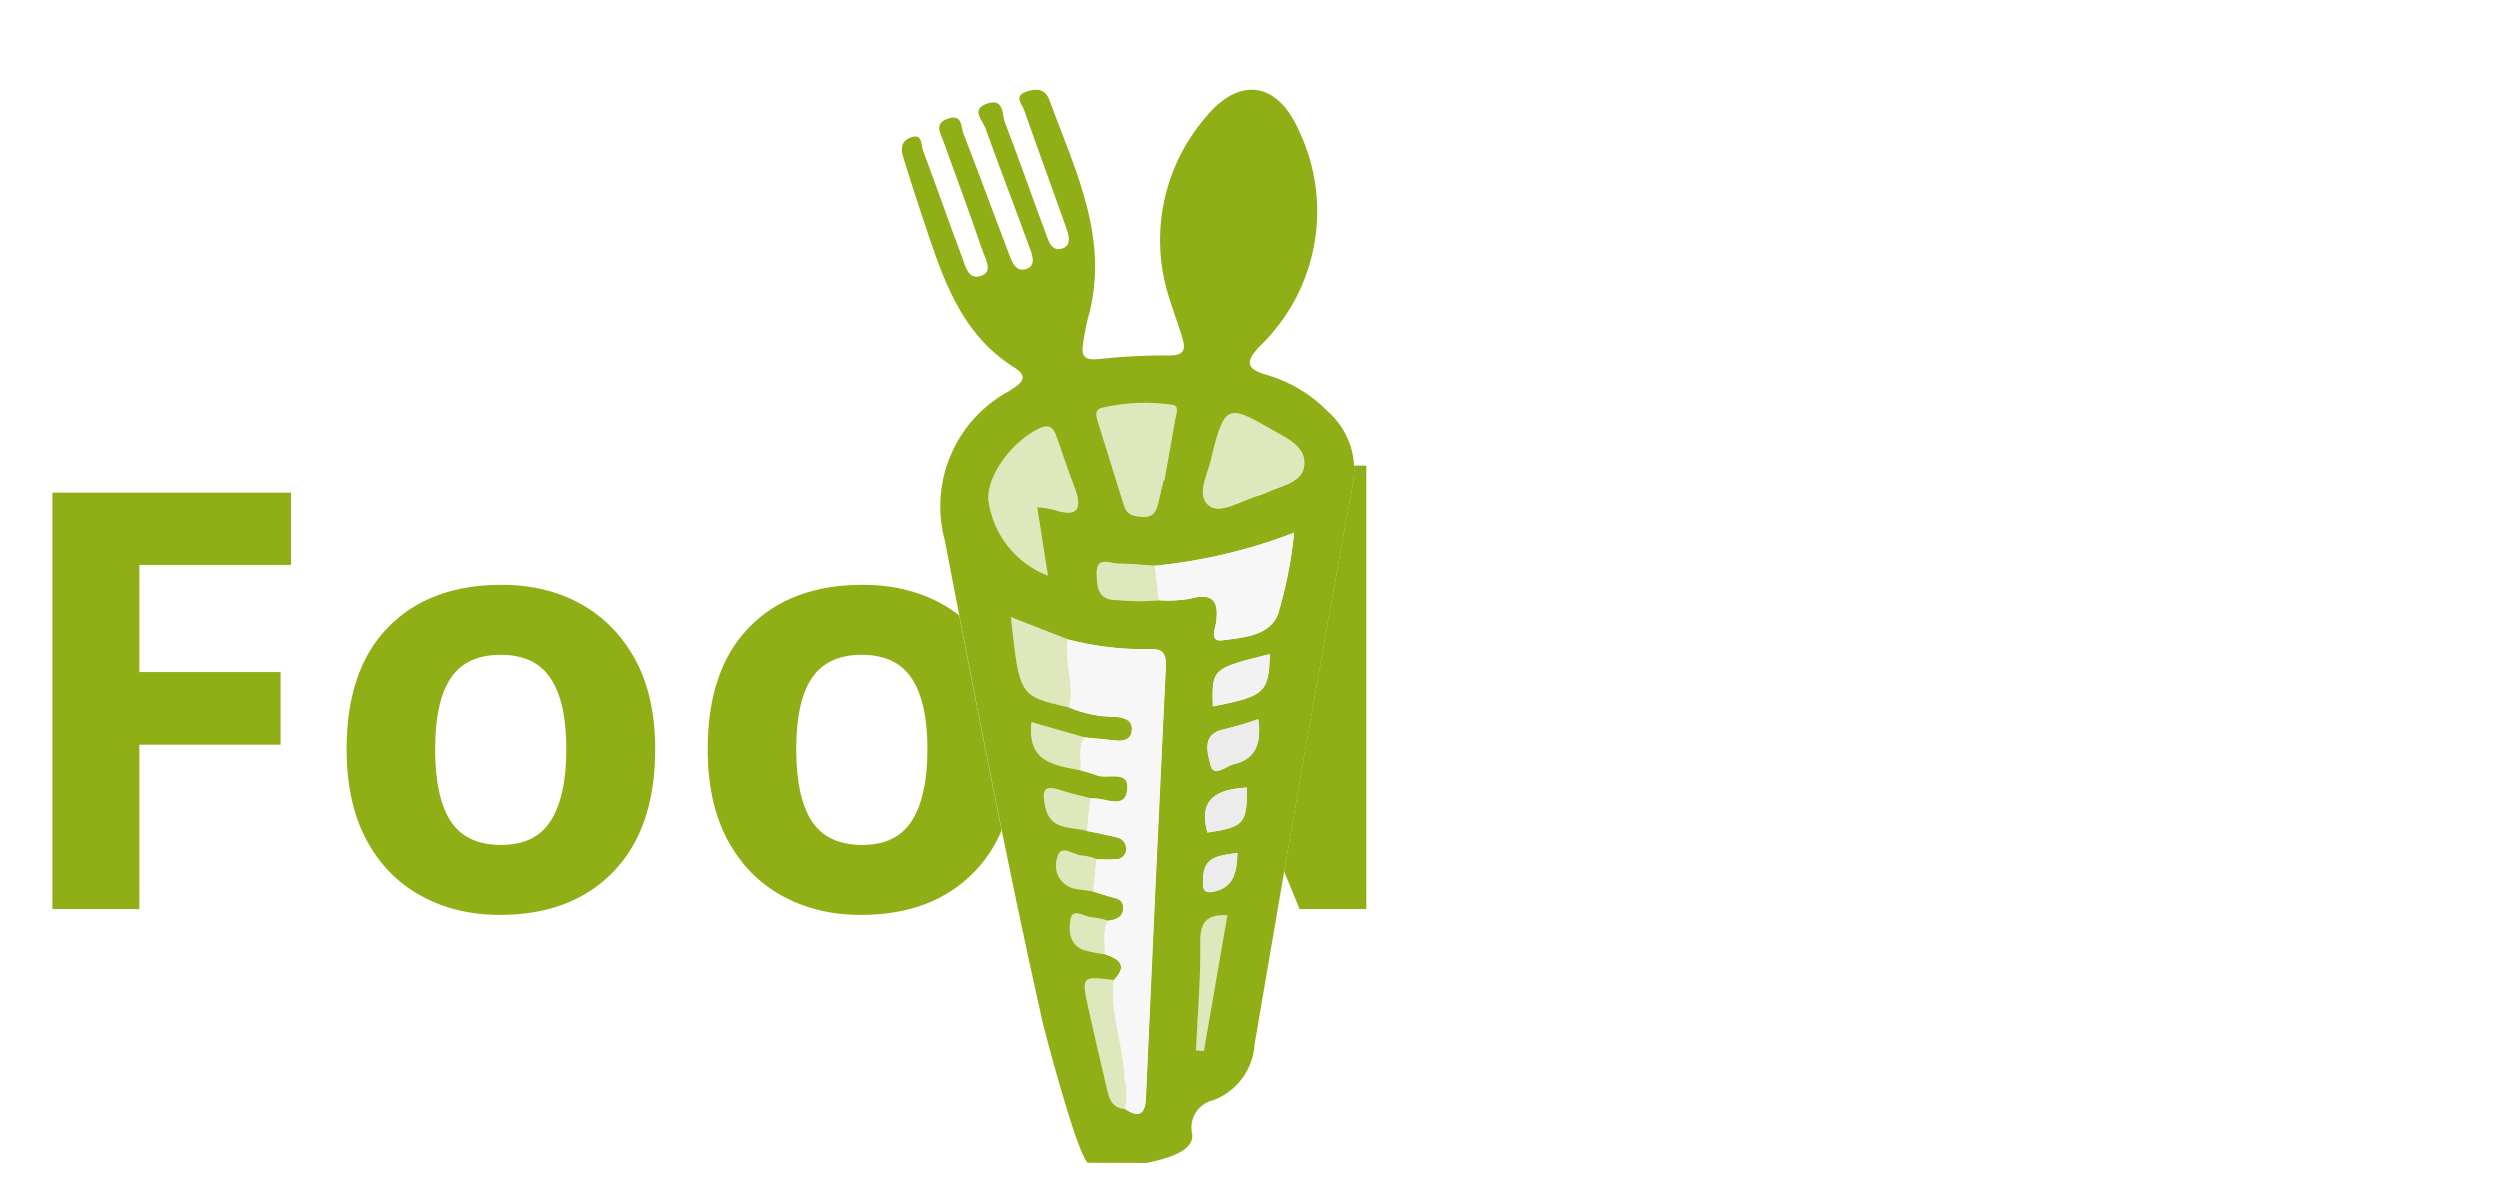
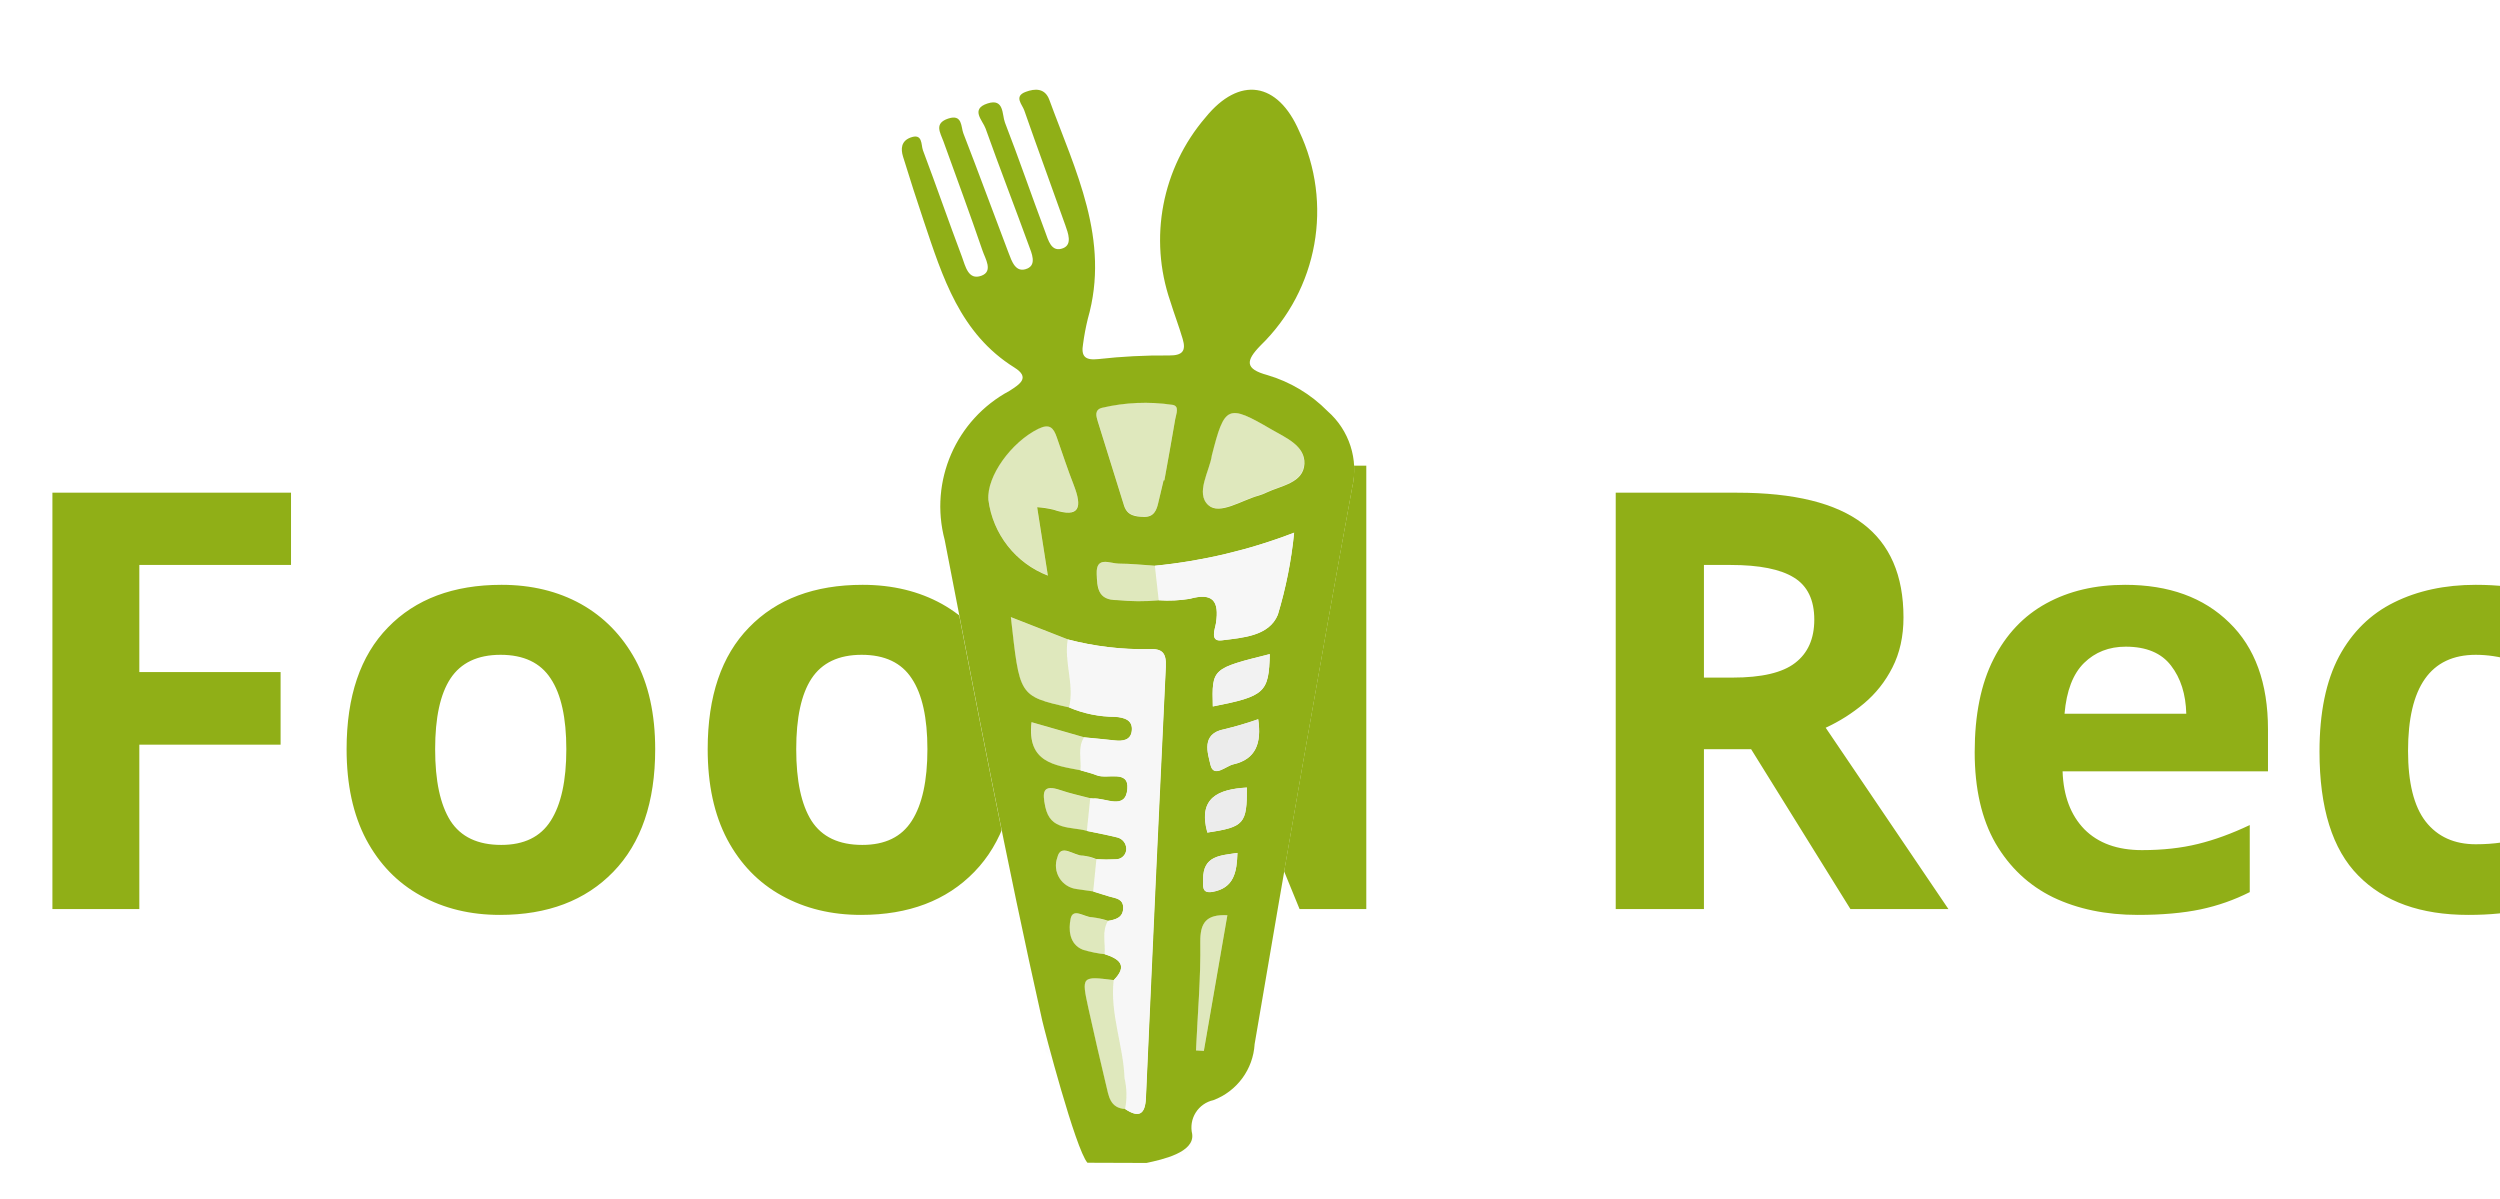
<svg xmlns="http://www.w3.org/2000/svg" width="120" height="57.515" viewBox="0 0 120 57.515">
  <g id="logo" transform="translate(-123 -14.366)">
    <g id="Group_2543" data-name="Group 2543" transform="translate(2)">
-       <text id="Food_Recipe" data-name="Food       Recipe" transform="translate(121 58)" fill="#90af17" font-size="28" font-family="AmaticSC-Bold, Amatic SC" font-weight="700">
-         <tspan x="0" y="0" xml:space="preserve">Food       Recipe</tspan>
+       <text id="Food_Recipe" fill="#90af17" data-name="Food Recipe" font-family="AmaticSC-Bold, Amatic SC" font-size="28" font-weight="700" transform="translate(121 58)">
+         <tspan x="0" y="0" xml:space="preserve">Food Recipe</tspan>
      </text>
    </g>
-     <path id="Path_3462" data-name="Path 3462" d="M286.913,346.043c.688-.37,1.1-.752.744-1.574a1.344,1.344,0,0,1,.534-1.846,3.066,3.066,0,0,0,1.157-3.128c-1-8.985-1.973-17.973-2.859-26.969a3.749,3.749,0,0,0-2.146-3.2,6.708,6.708,0,0,0-3.258-.87c-1.128.016-1.2-.371-.706-1.277a8.983,8.983,0,0,0-1.056-10.4c-1.635-1.988-3.485-1.774-4.5.605a9.039,9.039,0,0,0,.807,8.953c.347.532.731,1.039,1.071,1.575.314.494.219.766-.413.94a28,28,0,0,0-3.208,1.1c-.6.248-.846.108-.911-.494a11.3,11.3,0,0,1-.114-1.218c0-3.961-2.542-6.682-4.673-9.6-.358-.491-.813-.338-1.2-.051-.493.367.013.628.181.866,1.125,1.6,2.283,3.169,3.416,4.759.232.325.583.792.207,1.086-.489.383-.8-.179-1.051-.517-1.109-1.5-2.175-3.024-3.3-4.507-.243-.321-.35-1.123-1.052-.653-.738.495,0,.853.236,1.182,1.163,1.624,2.373,3.215,3.547,4.831.229.316.613.769.234,1.08-.47.386-.812-.126-1.076-.477-1.227-1.635-2.428-3.289-3.666-4.916-.2-.263-.294-.883-.887-.484-.61.411-.186.758.072,1.115,1.09,1.51,2.195,3.009,3.258,4.537.232.333.767.8.279,1.162-.55.408-.874-.238-1.151-.611-1.083-1.458-2.126-2.946-3.21-4.4-.166-.222-.231-.816-.757-.413-.365.279-.293.639-.079.966q.9,1.367,1.82,2.715c1.6,2.324,3.15,4.7,6.11,5.545.867.248.484.688.081,1.142a6.286,6.286,0,0,0-1.015,7.738c3.558,7,7.1,14,10.863,20.891a2.27,2.27,0,0,1,.539,1.377" transform="translate(-1.345 -341.619) rotate(16)" fill="#fdfdfd" />
-     <path id="Path_3463" data-name="Path 3463" d="M283.209,347.183c-.728-.469-3.745-5.559-3.964-5.959-3.765-6.889-7.3-13.894-10.863-20.891A6.286,6.286,0,0,1,269.4,312.6c.4-.454.786-.894-.081-1.142-2.96-.848-4.508-3.221-6.11-5.545q-.928-1.346-1.82-2.715c-.214-.327-.286-.687.079-.966.526-.4.591.191.757.413,1.084,1.457,2.127,2.945,3.21,4.4.277.373.6,1.019,1.151.611.488-.362-.047-.829-.279-1.162-1.064-1.528-2.168-3.027-3.258-4.537-.258-.357-.682-.7-.072-1.115.593-.4.687.22.887.484,1.237,1.627,2.439,3.281,3.666,4.916.264.351.605.863,1.076.477.379-.311,0-.764-.234-1.08-1.174-1.616-2.384-3.207-3.547-4.831-.236-.329-.974-.687-.236-1.182.7-.47.808.332,1.052.653,1.125,1.483,2.19,3.012,3.3,4.507.251.338.562.9,1.051.517.376-.295.024-.762-.207-1.086-1.133-1.59-2.29-3.163-3.416-4.759-.168-.238-.674-.5-.181-.866.385-.287.84-.44,1.2.051,2.13,2.921,4.674,5.641,4.673,9.6a11.3,11.3,0,0,0,.114,1.218c.065.6.307.742.911.494a28,28,0,0,1,3.208-1.1c.632-.174.728-.446.413-.94-.34-.536-.724-1.044-1.071-1.575a9.039,9.039,0,0,1-.807-8.953c1.015-2.379,2.866-2.593,4.5-.605a8.983,8.983,0,0,1,1.056,10.4c-.489.907-.421,1.293.706,1.277a6.708,6.708,0,0,1,3.258.87,3.749,3.749,0,0,1,2.146,3.2c.886,9,1.861,17.984,2.859,26.969a3.066,3.066,0,0,1-1.157,3.128,1.344,1.344,0,0,0-.534,1.846c.358.822-1.037,1.57-1.726,1.939Zm-4.146-26.9a6.435,6.435,0,0,0,1.4-.473c.993-.61,1.4-.284,1.536.771.037.282-.049.952.491.721.931-.4,2.131-.819,2.252-1.925a20.679,20.679,0,0,0-.334-4,25.5,25.5,0,0,1-5.984,3.366c-.566.124-1.139.223-1.7.382-.4.113-1.153-.065-.878.765.19.57.37,1.219,1.293.939A10.461,10.461,0,0,0,279.063,320.288Zm1.9,15.463a3.8,3.8,0,0,0-.8.051c-.342.093-1-.2-.959.349.042.5.251,1.2.986,1.27a5.687,5.687,0,0,0,1.066-.087c.73.023,1.224.212.755,1.077-1.541.244-1.549.248-.8,1.638q.9,1.663,1.83,3.306c.261.458.48,1.018,1.2.852.756.244,1-.015.812-.781q-2.409-10.075-4.787-20.158c-.155-.661-.413-.8-1.009-.593a14.37,14.37,0,0,1-3.868.625l-2.932-.275c1.449,3.5,1.382,3.547,3.892,3.395a5.669,5.669,0,0,0,2.247-.18c.408-.082.861-.1.948.435.072.444-.28.6-.667.663-.482.081-.962.174-1.443.262H274.8c.32,1.925,1.639,1.685,2.9,1.57.269,0,.54-.016.806.013.555.06,1.424-.706,1.6.232.2,1.015-.9.68-1.458.89a.834.834,0,0,1-.132.027c-.492.009-.986.046-1.476.02-.926-.049-.808.349-.49.961.551,1.06,1.448.571,2.243.568.481-.034.962-.08,1.444-.1a.572.572,0,0,1,.612.406.5.5,0,0,1-.353.624,7.876,7.876,0,0,1-.887.25,2.2,2.2,0,0,0-.669.015c-.4.138-1.194-.3-1.158.426a1.134,1.134,0,0,0,1.314,1.2l.794-.11c.27.006.539.016.809.017.309,0,.663-.082.784.328C281.621,335.4,281.3,335.587,280.962,335.751ZM272.216,317.6a4.914,4.914,0,0,1,.768-.1c1.388.059,1.3-.517.632-1.4-.495-.649-.953-1.326-1.425-1.992-.275-.388-.511-.545-.964-.133-1.057.961-1.754,2.854-1.36,3.928a4.517,4.517,0,0,0,3.749,2.713Zm7.375-4.7c.108.732-.276,1.97.5,2.344.653.316,1.464-.666,2.188-1.106a2.331,2.331,0,0,0,.323-.245c.594-.521,1.579-.931,1.373-1.827-.2-.851-1.218-.962-1.992-1.157C279.639,310.313,279.515,310.419,279.591,312.894Zm-1.9,1.782.041,0c-.1-.991-.2-1.983-.31-2.973-.028-.249.037-.676-.326-.621a9.021,9.021,0,0,0-3.2,1.067c-.336.194-.157.471-.013.692.766,1.177,1.548,2.344,2.314,3.521.287.44.681.37,1.086.263.45-.119.489-.473.463-.859C277.729,315.4,277.714,315.038,277.694,314.676Zm8.7,19.228c-.982.233-1.163.7-.892,1.6.5,1.659.831,3.366,1.233,5.054l.369-.081Zm-3.433-9.437c2.274-1.164,2.4-1.383,1.936-3.169C282.412,322.733,282.412,322.733,282.957,324.467Zm2.262-.009a16.553,16.553,0,0,1-1.428.907c-1.034.518-.442,1.333-.176,1.816.33.6.727-.136,1.053-.314C285.642,326.338,285.7,325.511,285.219,324.458Zm.385,3.3c-1.294.454-2.137,1.116-1.23,2.6C286,329.616,286.087,329.434,285.6,327.76Zm.427,3.141c-.736.346-1.568.569-1.229,1.682.085.279.106.681.594.444C286.34,332.568,286.256,331.788,286.03,330.9Z" transform="translate(-1.345 -341.619) rotate(16)" fill="#90af17" />
-     <path id="Path_3464" data-name="Path 3464" d="M300.165,370.782a14.371,14.371,0,0,0,3.868-.625c.6-.206.854-.067,1.009.593q2.361,10.086,4.787,20.158c.183.766-.056,1.025-.812.781a3.429,3.429,0,0,0-.429-1.412c-.492-1.507-1.531-2.787-1.8-4.384.47-.864-.024-1.053-.755-1.077-.105-.526-.438-1.01-.29-1.582.34-.164.659-.354.524-.811-.122-.41-.476-.327-.784-.328-.27,0-.539-.011-.809-.017l-.279-1.531a7.883,7.883,0,0,0,.887-.25.5.5,0,0,0,.353-.624.572.572,0,0,0-.612-.406c-.482.017-.963.063-1.444.1l-.276-1.549a.831.831,0,0,0,.132-.027c.558-.21,1.654.126,1.458-.89-.181-.938-1.05-.172-1.6-.232-.266-.029-.537-.01-.806-.013-.1-.522-.437-1-.272-1.57.481-.088.96-.182,1.443-.262.386-.065.738-.219.667-.663-.087-.537-.54-.517-.948-.435a5.67,5.67,0,0,1-2.247.18C301.081,372.777,300.287,371.883,300.165,370.782Z" transform="translate(-12.079 -394.094) rotate(16)" fill="#f7f7f7" />
-     <path id="Path_3465" data-name="Path 3465" d="M308.537,353.625a25.5,25.5,0,0,0,5.984-3.366,20.679,20.679,0,0,1,.334,4c-.121,1.106-1.32,1.527-2.252,1.925-.54.231-.454-.44-.491-.721-.14-1.055-.543-1.381-1.536-.771a6.435,6.435,0,0,1-1.4.473Z" transform="translate(-20.673 -383.447) rotate(16)" fill="#f7f7f7" />
-     <path id="Union_3" data-name="Union 3" d="M-3196.146,302.931q-.936-1.64-1.831-3.306c-.747-1.39-.74-1.393.8-1.637.267,1.6,1.306,2.876,1.8,4.384a3.428,3.428,0,0,1,.429,1.412,1.081,1.081,0,0,1-.243.03C-3195.72,303.814-3195.917,303.334-3196.146,302.931Zm2.461-7.845c-.27-.906-.089-1.371.893-1.6.238,2.207.473,4.391.708,6.576l-.368.081C-3192.854,298.452-3193.188,296.745-3193.684,295.086ZM-3199,297c-.735-.075-.944-.77-.987-1.27-.031-.374.27-.355.573-.337a1.309,1.309,0,0,0,.385-.012,2.1,2.1,0,0,1,.555-.048c.083,0,.167,0,.248,0-.148.572.186,1.057.29,1.582-.3.027-.6.095-.9.095A1.653,1.653,0,0,1-3199,297Zm-2.4-3.917c-.023-.488.321-.452.674-.416a1.233,1.233,0,0,0,.484-.01,1.159,1.159,0,0,1,.455-.024c.072,0,.144.01.214.01l.279,1.532c-.264.036-.528.072-.793.11a1.5,1.5,0,0,1-.211.016A1.146,1.146,0,0,1-3201.4,293.081Zm-1.231-2.192c-.318-.612-.436-1.01.491-.96.49.026.984-.012,1.476-.02l.276,1.548c-.382,0-.788.116-1.167.116A1.108,1.108,0,0,1-3202.628,290.89Zm-1.75-3.712h2.624c-.166.568.176,1.048.272,1.57-.358.033-.722.076-1.065.076C-3203.409,288.823-3204.149,288.553-3204.377,287.177Zm-2.354-4.576,2.932.275c.121,1.1.916,1.994.959,3.119-.409.025-.75.044-1.04.044C-3205.368,286.041-3205.519,285.528-3206.732,282.6Zm3.4-3.132c-.275-.831.479-.652.877-.765.557-.158,1.13-.257,1.7-.382l.635,1.543a10.516,10.516,0,0,1-1.915.543,1.39,1.39,0,0,1-.4.068C-3203.017,280.476-3203.168,279.945-3203.327,279.47Zm-5.989-2c-.393-1.074.3-2.967,1.361-3.928.453-.412.688-.255.964.133.472.666.931,1.343,1.425,1.992.672.881.757,1.456-.632,1.4a5,5,0,0,0-.768.1l1.4,3.014A4.518,4.518,0,0,1-3209.315,277.474Zm6.338-1.537c-.767-1.177-1.548-2.344-2.314-3.521-.144-.221-.323-.5.012-.692a9.028,9.028,0,0,1,3.2-1.067c.363-.055.3.372.325.621.11.99.208,1.982.311,2.973l-.041,0c.019.362.034.725.059,1.086.025.386-.014.74-.464.859a1.927,1.927,0,0,1-.478.08A.679.679,0,0,1-3202.978,275.936Zm3.883-1.12c-.771-.374-.388-1.612-.5-2.344-.075-2.475.048-2.581,2.388-1.991.774.2,1.8.307,1.992,1.157.207.9-.778,1.306-1.372,1.827a2.432,2.432,0,0,1-.323.245c-.627.38-1.318,1.167-1.916,1.167A.614.614,0,0,1-3199.095,274.816Z" transform="translate(3331.917 656.23) rotate(16)" fill="#90af17" opacity="0.28" />
-     <path id="Path_3473" data-name="Path 3473" d="M320.474,369.7c-.544-1.734-.544-1.734,1.936-3.169C322.877,368.317,322.747,368.535,320.474,369.7Z" transform="translate(-24.941 -395.44) rotate(16)" fill="#f2f2f2" />
-     <path id="Path_3474" data-name="Path 3474" d="M323.678,375.214c.48,1.053.423,1.88-.55,2.409-.327.178-.723.914-1.053.314-.266-.484-.858-1.3.176-1.816A16.558,16.558,0,0,0,323.678,375.214Z" transform="translate(-24.324 -401.01) rotate(16)" fill="#ececec" />
-     <path id="Path_3476" data-name="Path 3476" d="M325.444,384.29c.484,1.674.4,1.856-1.23,2.6C323.307,385.406,324.15,384.744,325.444,384.29Z" transform="translate(-24.06 -406.941) rotate(16)" fill="#ececec" />
-     <path id="Path_3480" data-name="Path 3480" d="M327.145,392.923c.226.887.31,1.667-.635,2.126-.488.237-.51-.165-.594-.444C325.577,393.492,326.409,393.269,327.145,392.923Z" transform="translate(-23.771 -412.571) rotate(16)" fill="#ececec" />
+     <path id="Path_3462" fill="#fdfdfd" d="M286.913,346.043c.688-.37,1.1-.752.744-1.574a1.344,1.344,0,0,1,.534-1.846,3.066,3.066,0,0,0,1.157-3.128c-1-8.985-1.973-17.973-2.859-26.969a3.749,3.749,0,0,0-2.146-3.2,6.708,6.708,0,0,0-3.258-.87c-1.128.016-1.2-.371-.706-1.277a8.983,8.983,0,0,0-1.056-10.4c-1.635-1.988-3.485-1.774-4.5.605a9.039,9.039,0,0,0,.807,8.953c.347.532.731,1.039,1.071,1.575.314.494.219.766-.413.94a28,28,0,0,0-3.208,1.1c-.6.248-.846.108-.911-.494a11.3,11.3,0,0,1-.114-1.218c0-3.961-2.542-6.682-4.673-9.6-.358-.491-.813-.338-1.2-.051-.493.367.013.628.181.866,1.125,1.6,2.283,3.169,3.416,4.759.232.325.583.792.207,1.086-.489.383-.8-.179-1.051-.517-1.109-1.5-2.175-3.024-3.3-4.507-.243-.321-.35-1.123-1.052-.653-.738.495,0,.853.236,1.182,1.163,1.624,2.373,3.215,3.547,4.831.229.316.613.769.234,1.08-.47.386-.812-.126-1.076-.477-1.227-1.635-2.428-3.289-3.666-4.916-.2-.263-.294-.883-.887-.484-.61.411-.186.758.072,1.115,1.09,1.51,2.195,3.009,3.258,4.537.232.333.767.8.279,1.162-.55.408-.874-.238-1.151-.611-1.083-1.458-2.126-2.946-3.21-4.4-.166-.222-.231-.816-.757-.413-.365.279-.293.639-.079.966q.9,1.367,1.82,2.715c1.6,2.324,3.15,4.7,6.11,5.545.867.248.484.688.081,1.142a6.286,6.286,0,0,0-1.015,7.738c3.558,7,7.1,14,10.863,20.891a2.27,2.27,0,0,1,.539,1.377" data-name="Path 3462" transform="translate(-1.345 -341.619) rotate(16)" />
+     <path id="Path_3463" fill="#90af17" d="M283.209,347.183c-.728-.469-3.745-5.559-3.964-5.959-3.765-6.889-7.3-13.894-10.863-20.891A6.286,6.286,0,0,1,269.4,312.6c.4-.454.786-.894-.081-1.142-2.96-.848-4.508-3.221-6.11-5.545q-.928-1.346-1.82-2.715c-.214-.327-.286-.687.079-.966.526-.4.591.191.757.413,1.084,1.457,2.127,2.945,3.21,4.4.277.373.6,1.019,1.151.611.488-.362-.047-.829-.279-1.162-1.064-1.528-2.168-3.027-3.258-4.537-.258-.357-.682-.7-.072-1.115.593-.4.687.22.887.484,1.237,1.627,2.439,3.281,3.666,4.916.264.351.605.863,1.076.477.379-.311,0-.764-.234-1.08-1.174-1.616-2.384-3.207-3.547-4.831-.236-.329-.974-.687-.236-1.182.7-.47.808.332,1.052.653,1.125,1.483,2.19,3.012,3.3,4.507.251.338.562.9,1.051.517.376-.295.024-.762-.207-1.086-1.133-1.59-2.29-3.163-3.416-4.759-.168-.238-.674-.5-.181-.866.385-.287.84-.44,1.2.051,2.13,2.921,4.674,5.641,4.673,9.6a11.3,11.3,0,0,0,.114,1.218c.065.6.307.742.911.494a28,28,0,0,1,3.208-1.1c.632-.174.728-.446.413-.94-.34-.536-.724-1.044-1.071-1.575a9.039,9.039,0,0,1-.807-8.953c1.015-2.379,2.866-2.593,4.5-.605a8.983,8.983,0,0,1,1.056,10.4c-.489.907-.421,1.293.706,1.277a6.708,6.708,0,0,1,3.258.87,3.749,3.749,0,0,1,2.146,3.2c.886,9,1.861,17.984,2.859,26.969a3.066,3.066,0,0,1-1.157,3.128,1.344,1.344,0,0,0-.534,1.846c.358.822-1.037,1.57-1.726,1.939Zm-4.146-26.9a6.435,6.435,0,0,0,1.4-.473c.993-.61,1.4-.284,1.536.771.037.282-.049.952.491.721.931-.4,2.131-.819,2.252-1.925a20.679,20.679,0,0,0-.334-4,25.5,25.5,0,0,1-5.984,3.366c-.566.124-1.139.223-1.7.382-.4.113-1.153-.065-.878.765.19.57.37,1.219,1.293.939A10.461,10.461,0,0,0,279.063,320.288Zm1.9,15.463a3.8,3.8,0,0,0-.8.051c-.342.093-1-.2-.959.349.042.5.251,1.2.986,1.27a5.687,5.687,0,0,0,1.066-.087c.73.023,1.224.212.755,1.077-1.541.244-1.549.248-.8,1.638q.9,1.663,1.83,3.306c.261.458.48,1.018,1.2.852.756.244,1-.015.812-.781q-2.409-10.075-4.787-20.158c-.155-.661-.413-.8-1.009-.593a14.37,14.37,0,0,1-3.868.625l-2.932-.275c1.449,3.5,1.382,3.547,3.892,3.395a5.669,5.669,0,0,0,2.247-.18c.408-.082.861-.1.948.435.072.444-.28.6-.667.663-.482.081-.962.174-1.443.262H274.8c.32,1.925,1.639,1.685,2.9,1.57.269,0,.54-.016.806.013.555.06,1.424-.706,1.6.232.2,1.015-.9.68-1.458.89a.834.834,0,0,1-.132.027c-.492.009-.986.046-1.476.02-.926-.049-.808.349-.49.961.551,1.06,1.448.571,2.243.568.481-.034.962-.08,1.444-.1a.572.572,0,0,1,.612.406.5.5,0,0,1-.353.624,7.876,7.876,0,0,1-.887.25,2.2,2.2,0,0,0-.669.015c-.4.138-1.194-.3-1.158.426a1.134,1.134,0,0,0,1.314,1.2l.794-.11c.27.006.539.016.809.017.309,0,.663-.082.784.328C281.621,335.4,281.3,335.587,280.962,335.751ZM272.216,317.6a4.914,4.914,0,0,1,.768-.1c1.388.059,1.3-.517.632-1.4-.495-.649-.953-1.326-1.425-1.992-.275-.388-.511-.545-.964-.133-1.057.961-1.754,2.854-1.36,3.928a4.517,4.517,0,0,0,3.749,2.713Zm7.375-4.7c.108.732-.276,1.97.5,2.344.653.316,1.464-.666,2.188-1.106a2.331,2.331,0,0,0,.323-.245c.594-.521,1.579-.931,1.373-1.827-.2-.851-1.218-.962-1.992-1.157C279.639,310.313,279.515,310.419,279.591,312.894Zm-1.9,1.782.041,0c-.1-.991-.2-1.983-.31-2.973-.028-.249.037-.676-.326-.621a9.021,9.021,0,0,0-3.2,1.067c-.336.194-.157.471-.013.692.766,1.177,1.548,2.344,2.314,3.521.287.44.681.37,1.086.263.45-.119.489-.473.463-.859C277.729,315.4,277.714,315.038,277.694,314.676Zm8.7,19.228c-.982.233-1.163.7-.892,1.6.5,1.659.831,3.366,1.233,5.054l.369-.081Zm-3.433-9.437c2.274-1.164,2.4-1.383,1.936-3.169C282.412,322.733,282.412,322.733,282.957,324.467Zm2.262-.009a16.553,16.553,0,0,1-1.428.907c-1.034.518-.442,1.333-.176,1.816.33.6.727-.136,1.053-.314C285.642,326.338,285.7,325.511,285.219,324.458Zm.385,3.3c-1.294.454-2.137,1.116-1.23,2.6C286,329.616,286.087,329.434,285.6,327.76Zm.427,3.141c-.736.346-1.568.569-1.229,1.682.085.279.106.681.594.444C286.34,332.568,286.256,331.788,286.03,330.9Z" data-name="Path 3463" transform="translate(-1.345 -341.619) rotate(16)" />
+     <path id="Path_3464" fill="#f7f7f7" d="M300.165,370.782a14.371,14.371,0,0,0,3.868-.625c.6-.206.854-.067,1.009.593q2.361,10.086,4.787,20.158c.183.766-.056,1.025-.812.781a3.429,3.429,0,0,0-.429-1.412c-.492-1.507-1.531-2.787-1.8-4.384.47-.864-.024-1.053-.755-1.077-.105-.526-.438-1.01-.29-1.582.34-.164.659-.354.524-.811-.122-.41-.476-.327-.784-.328-.27,0-.539-.011-.809-.017l-.279-1.531a7.883,7.883,0,0,0,.887-.25.5.5,0,0,0,.353-.624.572.572,0,0,0-.612-.406c-.482.017-.963.063-1.444.1l-.276-1.549a.831.831,0,0,0,.132-.027c.558-.21,1.654.126,1.458-.89-.181-.938-1.05-.172-1.6-.232-.266-.029-.537-.01-.806-.013-.1-.522-.437-1-.272-1.57.481-.088.96-.182,1.443-.262.386-.065.738-.219.667-.663-.087-.537-.54-.517-.948-.435a5.67,5.67,0,0,1-2.247.18C301.081,372.777,300.287,371.883,300.165,370.782Z" data-name="Path 3464" transform="translate(-12.079 -394.094) rotate(16)" />
+     <path id="Path_3465" fill="#f7f7f7" d="M308.537,353.625a25.5,25.5,0,0,0,5.984-3.366,20.679,20.679,0,0,1,.334,4c-.121,1.106-1.32,1.527-2.252,1.925-.54.231-.454-.44-.491-.721-.14-1.055-.543-1.381-1.536-.771a6.435,6.435,0,0,1-1.4.473Z" data-name="Path 3465" transform="translate(-20.673 -383.447) rotate(16)" />
+     <path id="Union_3" fill="#90af17" d="M-3196.146,302.931q-.936-1.64-1.831-3.306c-.747-1.39-.74-1.393.8-1.637.267,1.6,1.306,2.876,1.8,4.384a3.428,3.428,0,0,1,.429,1.412,1.081,1.081,0,0,1-.243.03C-3195.72,303.814-3195.917,303.334-3196.146,302.931Zm2.461-7.845c-.27-.906-.089-1.371.893-1.6.238,2.207.473,4.391.708,6.576l-.368.081C-3192.854,298.452-3193.188,296.745-3193.684,295.086ZM-3199,297c-.735-.075-.944-.77-.987-1.27-.031-.374.27-.355.573-.337a1.309,1.309,0,0,0,.385-.012,2.1,2.1,0,0,1,.555-.048c.083,0,.167,0,.248,0-.148.572.186,1.057.29,1.582-.3.027-.6.095-.9.095A1.653,1.653,0,0,1-3199,297Zm-2.4-3.917c-.023-.488.321-.452.674-.416a1.233,1.233,0,0,0,.484-.01,1.159,1.159,0,0,1,.455-.024c.072,0,.144.01.214.01l.279,1.532c-.264.036-.528.072-.793.11a1.5,1.5,0,0,1-.211.016A1.146,1.146,0,0,1-3201.4,293.081Zm-1.231-2.192c-.318-.612-.436-1.01.491-.96.49.026.984-.012,1.476-.02l.276,1.548c-.382,0-.788.116-1.167.116A1.108,1.108,0,0,1-3202.628,290.89Zm-1.75-3.712h2.624c-.166.568.176,1.048.272,1.57-.358.033-.722.076-1.065.076C-3203.409,288.823-3204.149,288.553-3204.377,287.177Zm-2.354-4.576,2.932.275c.121,1.1.916,1.994.959,3.119-.409.025-.75.044-1.04.044C-3205.368,286.041-3205.519,285.528-3206.732,282.6Zm3.4-3.132c-.275-.831.479-.652.877-.765.557-.158,1.13-.257,1.7-.382l.635,1.543a10.516,10.516,0,0,1-1.915.543,1.39,1.39,0,0,1-.4.068C-3203.017,280.476-3203.168,279.945-3203.327,279.47Zm-5.989-2c-.393-1.074.3-2.967,1.361-3.928.453-.412.688-.255.964.133.472.666.931,1.343,1.425,1.992.672.881.757,1.456-.632,1.4a5,5,0,0,0-.768.1l1.4,3.014A4.518,4.518,0,0,1-3209.315,277.474Zm6.338-1.537c-.767-1.177-1.548-2.344-2.314-3.521-.144-.221-.323-.5.012-.692a9.028,9.028,0,0,1,3.2-1.067c.363-.055.3.372.325.621.11.99.208,1.982.311,2.973l-.041,0c.019.362.034.725.059,1.086.025.386-.014.74-.464.859a1.927,1.927,0,0,1-.478.08A.679.679,0,0,1-3202.978,275.936Zm3.883-1.12c-.771-.374-.388-1.612-.5-2.344-.075-2.475.048-2.581,2.388-1.991.774.2,1.8.307,1.992,1.157.207.9-.778,1.306-1.372,1.827a2.432,2.432,0,0,1-.323.245c-.627.38-1.318,1.167-1.916,1.167A.614.614,0,0,1-3199.095,274.816Z" data-name="Union 3" opacity=".28" transform="translate(3331.917 656.23) rotate(16)" />
+     <path id="Path_3473" fill="#f2f2f2" d="M320.474,369.7c-.544-1.734-.544-1.734,1.936-3.169C322.877,368.317,322.747,368.535,320.474,369.7Z" data-name="Path 3473" transform="translate(-24.941 -395.44) rotate(16)" />
+     <path id="Path_3474" fill="#ececec" d="M323.678,375.214c.48,1.053.423,1.88-.55,2.409-.327.178-.723.914-1.053.314-.266-.484-.858-1.3.176-1.816A16.558,16.558,0,0,0,323.678,375.214Z" data-name="Path 3474" transform="translate(-24.324 -401.01) rotate(16)" />
+     <path id="Path_3476" fill="#ececec" d="M325.444,384.29c.484,1.674.4,1.856-1.23,2.6C323.307,385.406,324.15,384.744,325.444,384.29Z" data-name="Path 3476" transform="translate(-24.06 -406.941) rotate(16)" />
+     <path id="Path_3480" fill="#ececec" d="M327.145,392.923c.226.887.31,1.667-.635,2.126-.488.237-.51-.165-.594-.444C325.577,393.492,326.409,393.269,327.145,392.923Z" data-name="Path 3480" transform="translate(-23.771 -412.571) rotate(16)" />
  </g>
</svg>
